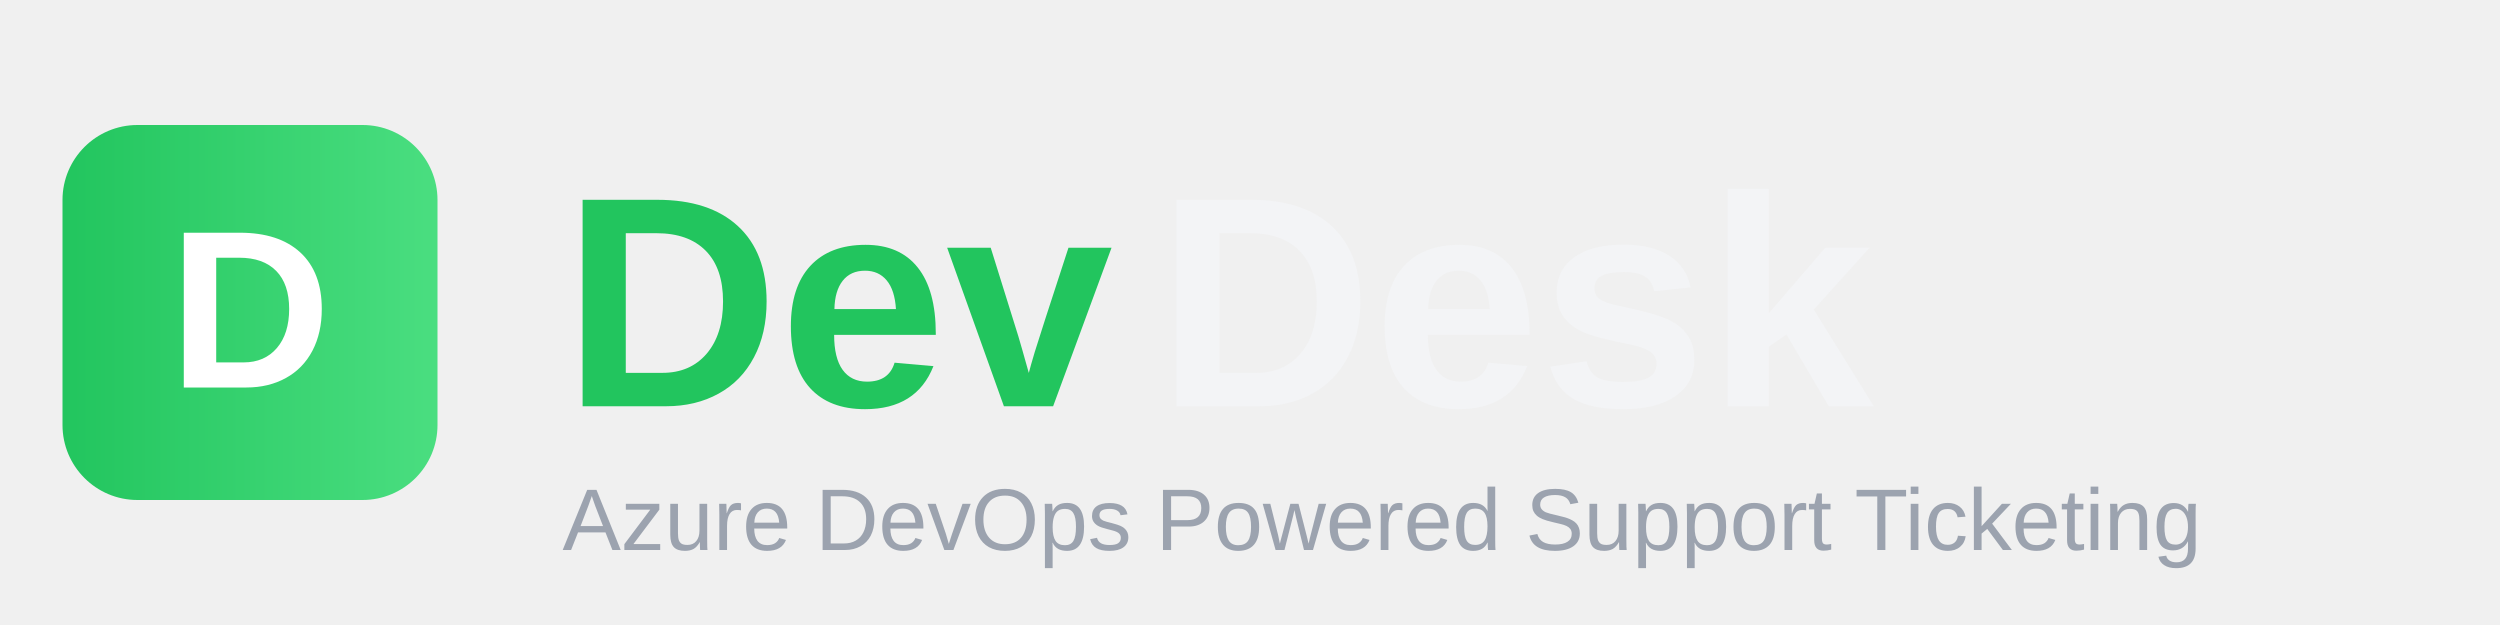
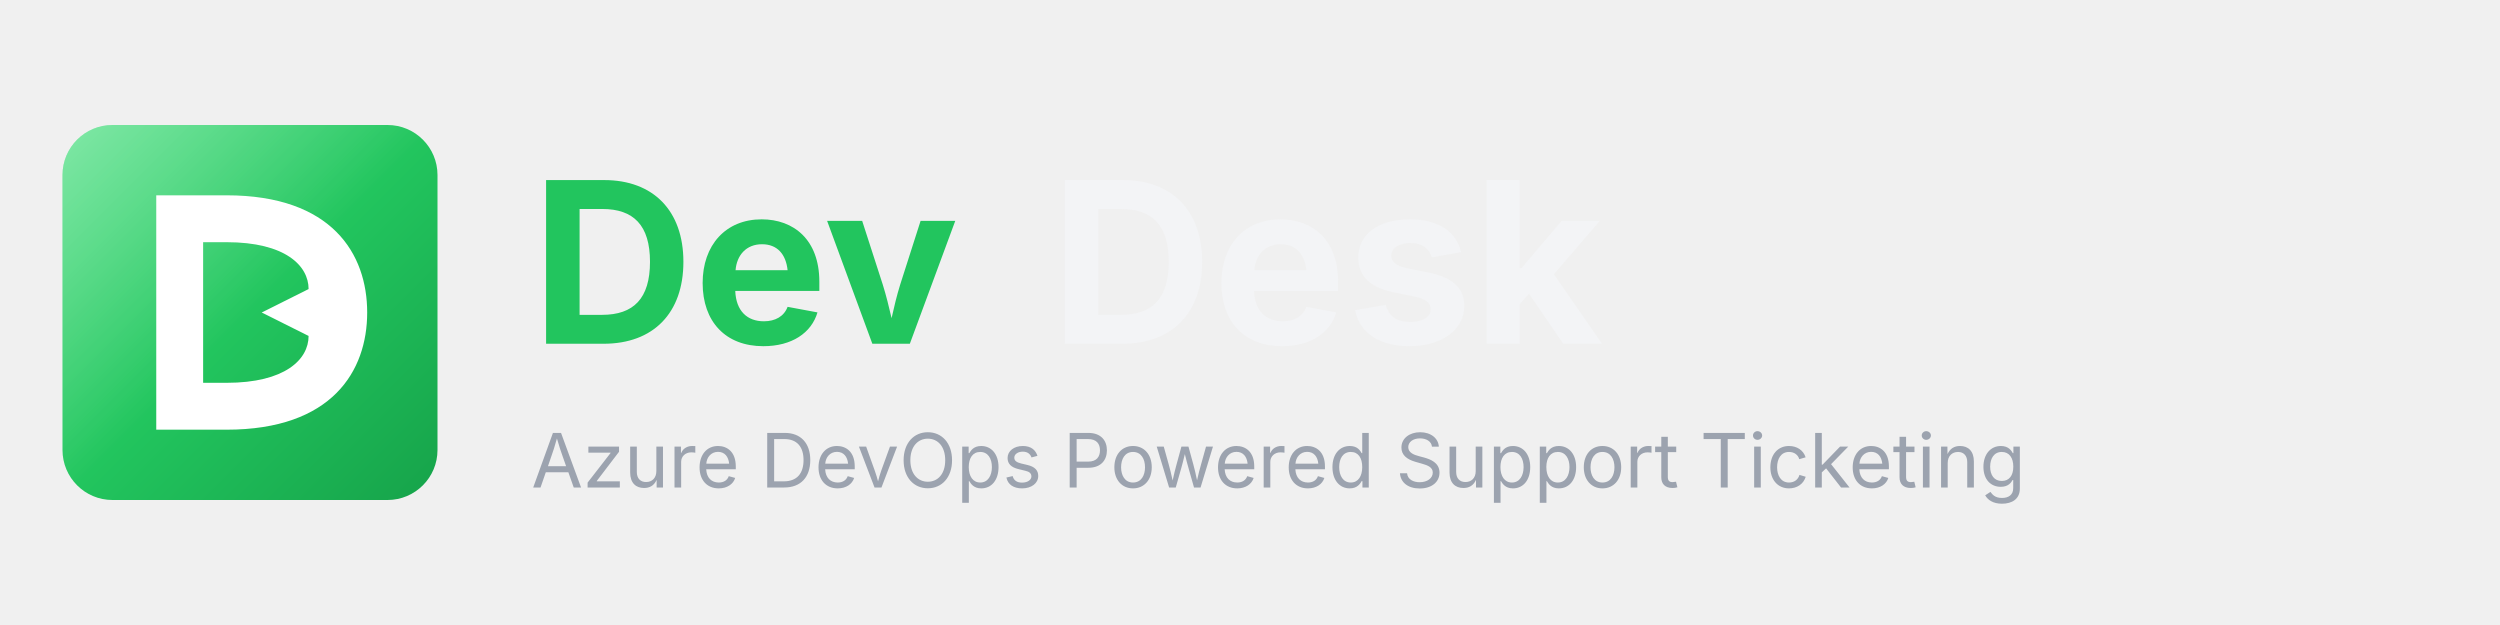
- <svg xmlns="http://www.w3.org/2000/svg" width="400" height="100" viewBox="0 0 400 100">
+ <svg xmlns="http://www.w3.org/2000/svg" viewBox="0 0 400 100" width="400" height="100">
  <defs>
-     <linearGradient id="greenGradient" x1="0%" y1="0%" x2="100%" y2="0%">
-       <stop offset="0%" style="stop-color:#22c55e;stop-opacity:1" />
-       <stop offset="100%" style="stop-color:#4ade80;stop-opacity:1" />
+     <linearGradient id="metalGradientFull" x1="0%" y1="0%" x2="100%" y2="100%">
+       <stop offset="0%" stop-color="#4ade80" />
+       <stop offset="50%" stop-color="#22c55e" />
+       <stop offset="100%" stop-color="#16a34a" />
+     </linearGradient>
+     <linearGradient id="shineGradientFull" x1="0%" y1="0%" x2="100%" y2="100%">
+       <stop offset="0%" stop-color="#ffffff" stop-opacity="0.3" />
+       <stop offset="50%" stop-color="#ffffff" stop-opacity="0" />
    </linearGradient>
  </defs>
-   <rect x="10" y="20" width="60" height="60" rx="12" fill="url(#greenGradient)" />
-   <text x="40" y="62" font-family="Arial, sans-serif" font-size="36" font-weight="bold" fill="white" text-anchor="middle">D</text>
-   <text x="90" y="65" font-family="Arial, sans-serif" font-size="48" font-weight="bold" fill="#22c55e">Dev</text>
-   <text x="185" y="65" font-family="Arial, sans-serif" font-size="48" font-weight="bold" fill="#f3f4f6">Desk</text>
-   <text x="90" y="88" font-family="Arial, sans-serif" font-size="14" fill="#9ca3af">Azure DevOps Powered Support Ticketing</text>
+   <rect x="10" y="20" width="60" height="60" rx="8" ry="8" fill="url(#metalGradientFull)" />
+   <rect x="10" y="20" width="60" height="60" rx="8" ry="8" fill="url(#shineGradientFull)" />
+   <path d="M 25 31.25        L 25 68.75        L 36.25 68.75        C 53.125 68.75 58.75 59.375 58.75 50        C 58.75 40.625 53.125 31.25 36.25 31.25        Z         M 32.5 38.75        L 36.25 38.75        C 45.625 38.75 49.375 42.5 49.375 46.25        L 41.875 50        L 49.375 53.75        C 49.375 57.5 45.625 61.25 36.25 61.25        L 32.5 61.25        Z" fill="#ffffff" fill-rule="evenodd" />
+   <text x="85" y="55" font-family="system-ui, -apple-system, 'Segoe UI', sans-serif" font-size="36" font-weight="700" fill="#22c55e">Dev</text>
+   <text x="168" y="55" font-family="system-ui, -apple-system, 'Segoe UI', sans-serif" font-size="36" font-weight="700" fill="#f3f4f6">Desk</text>
+   <text x="85" y="78" font-family="system-ui, -apple-system, 'Segoe UI', sans-serif" font-size="12" fill="#9ca3af">Azure DevOps Powered Support Ticketing</text>
</svg>
